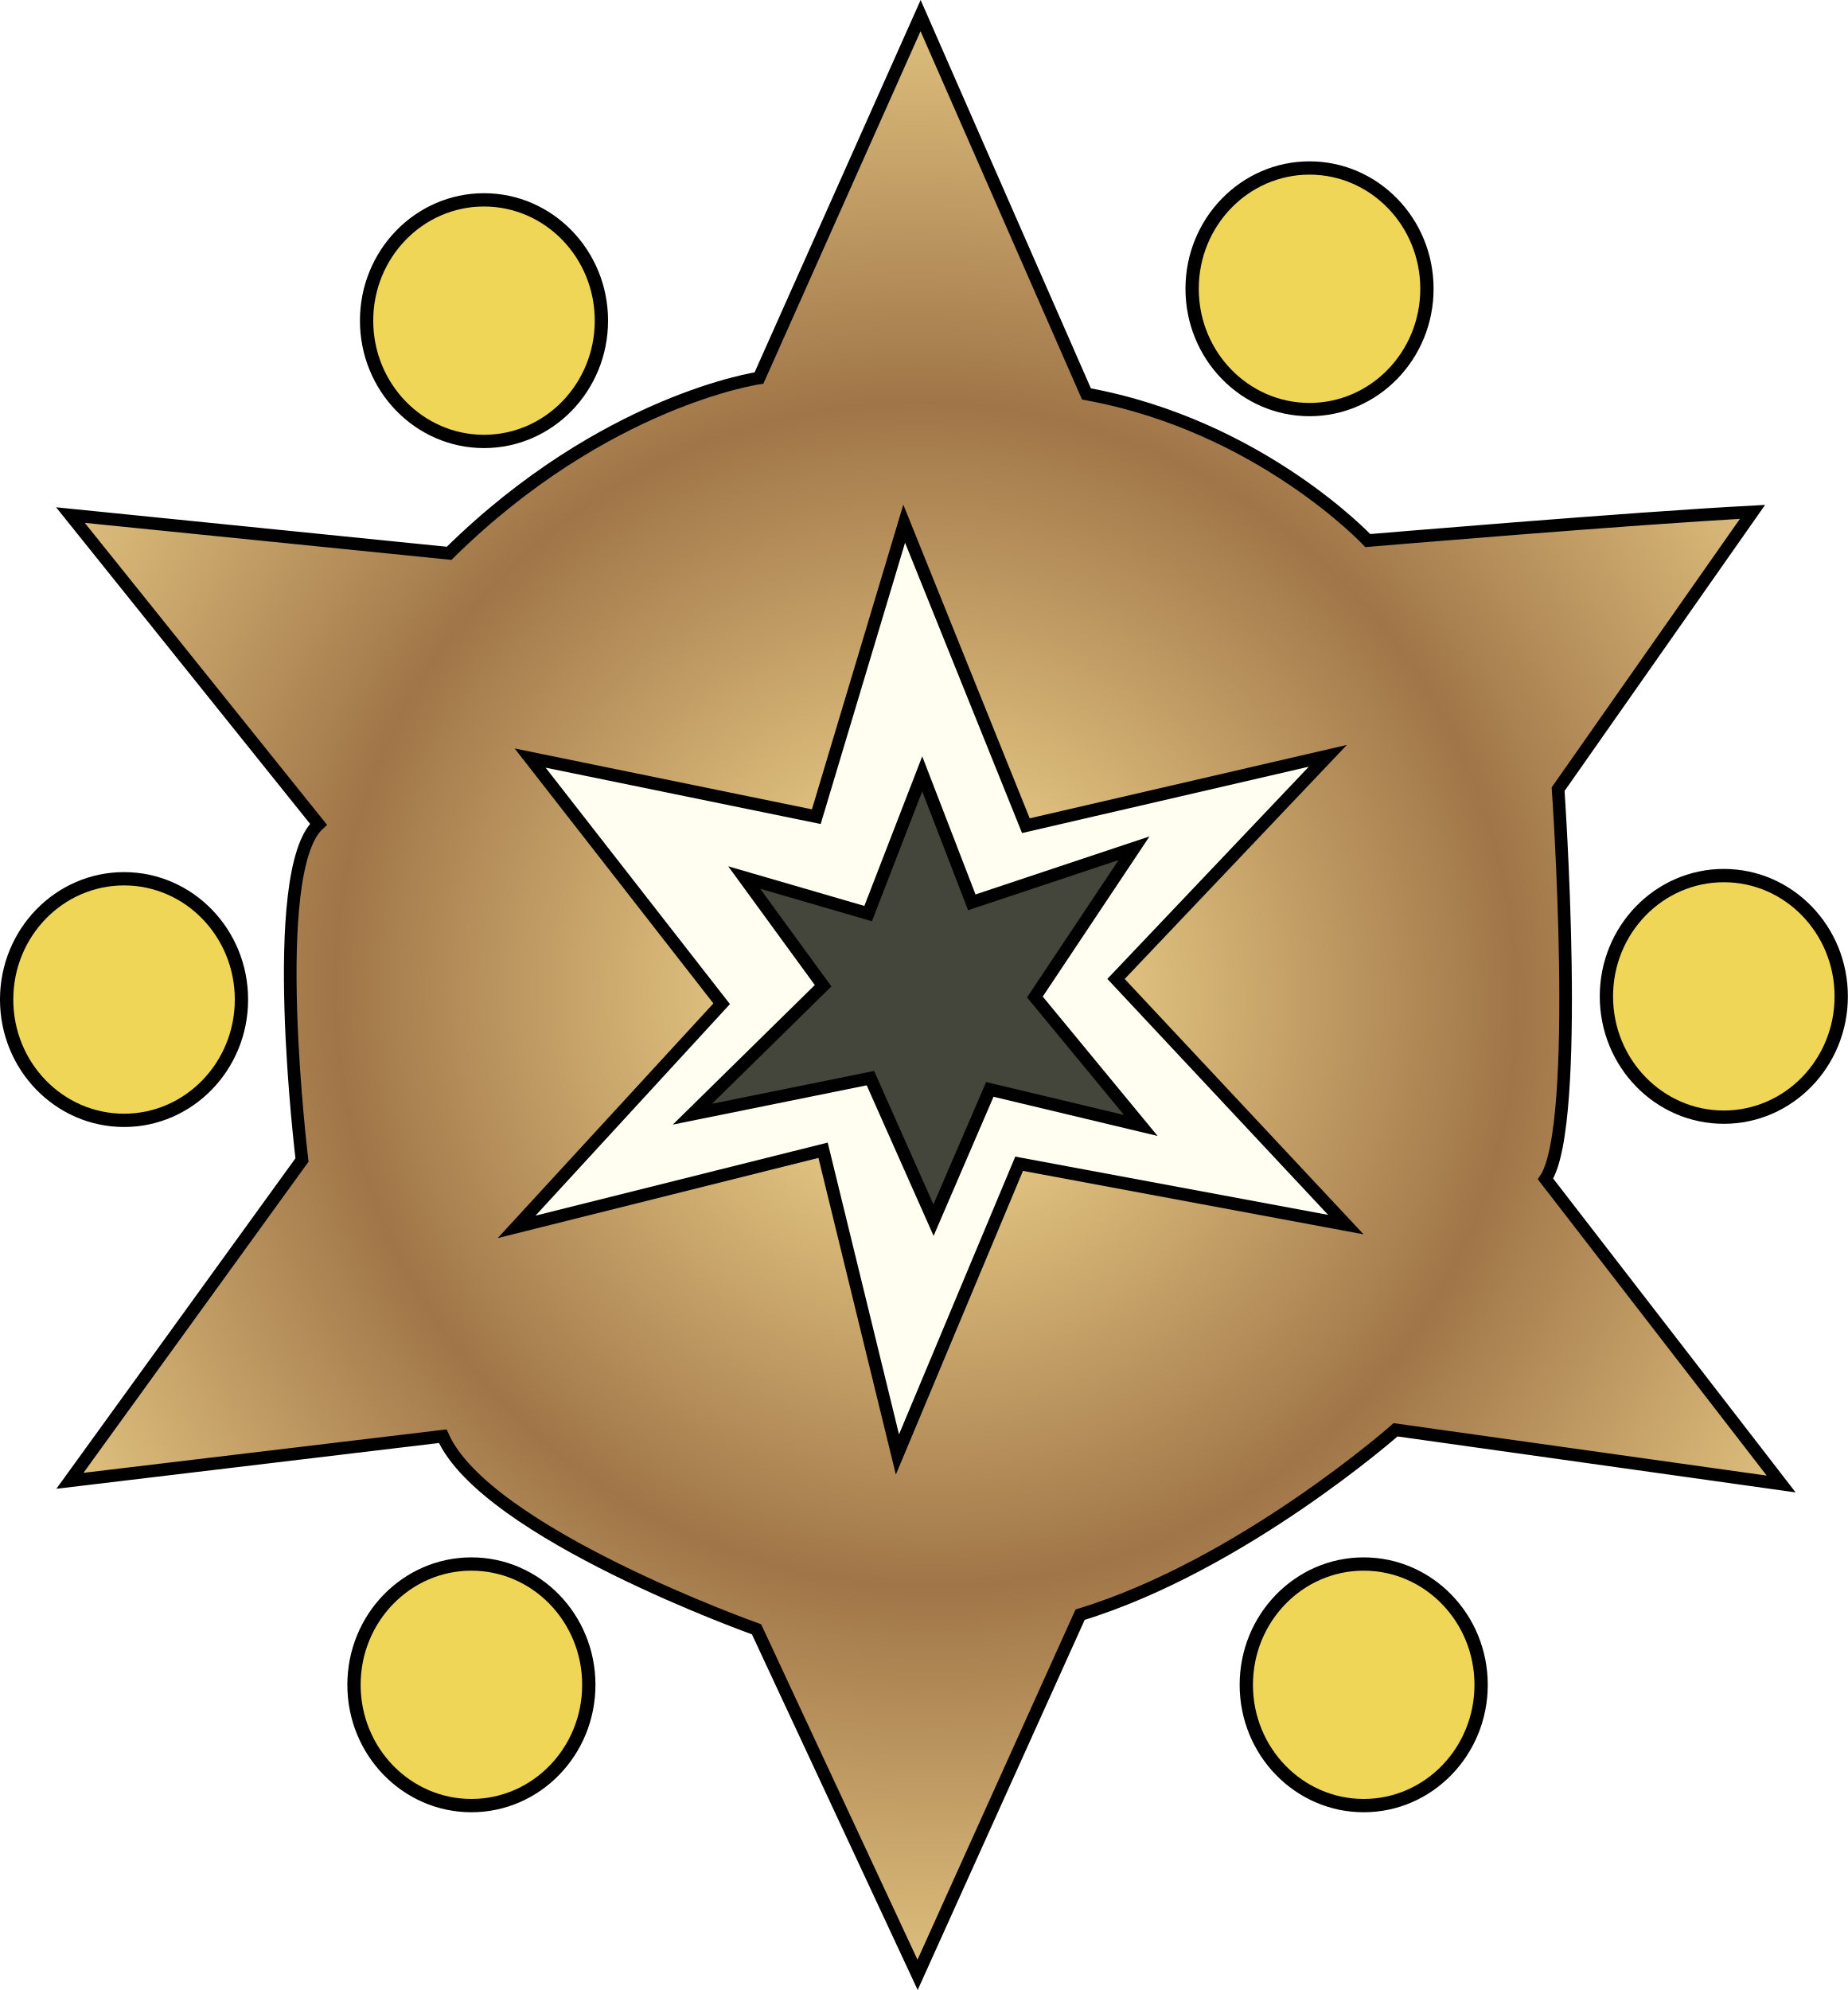
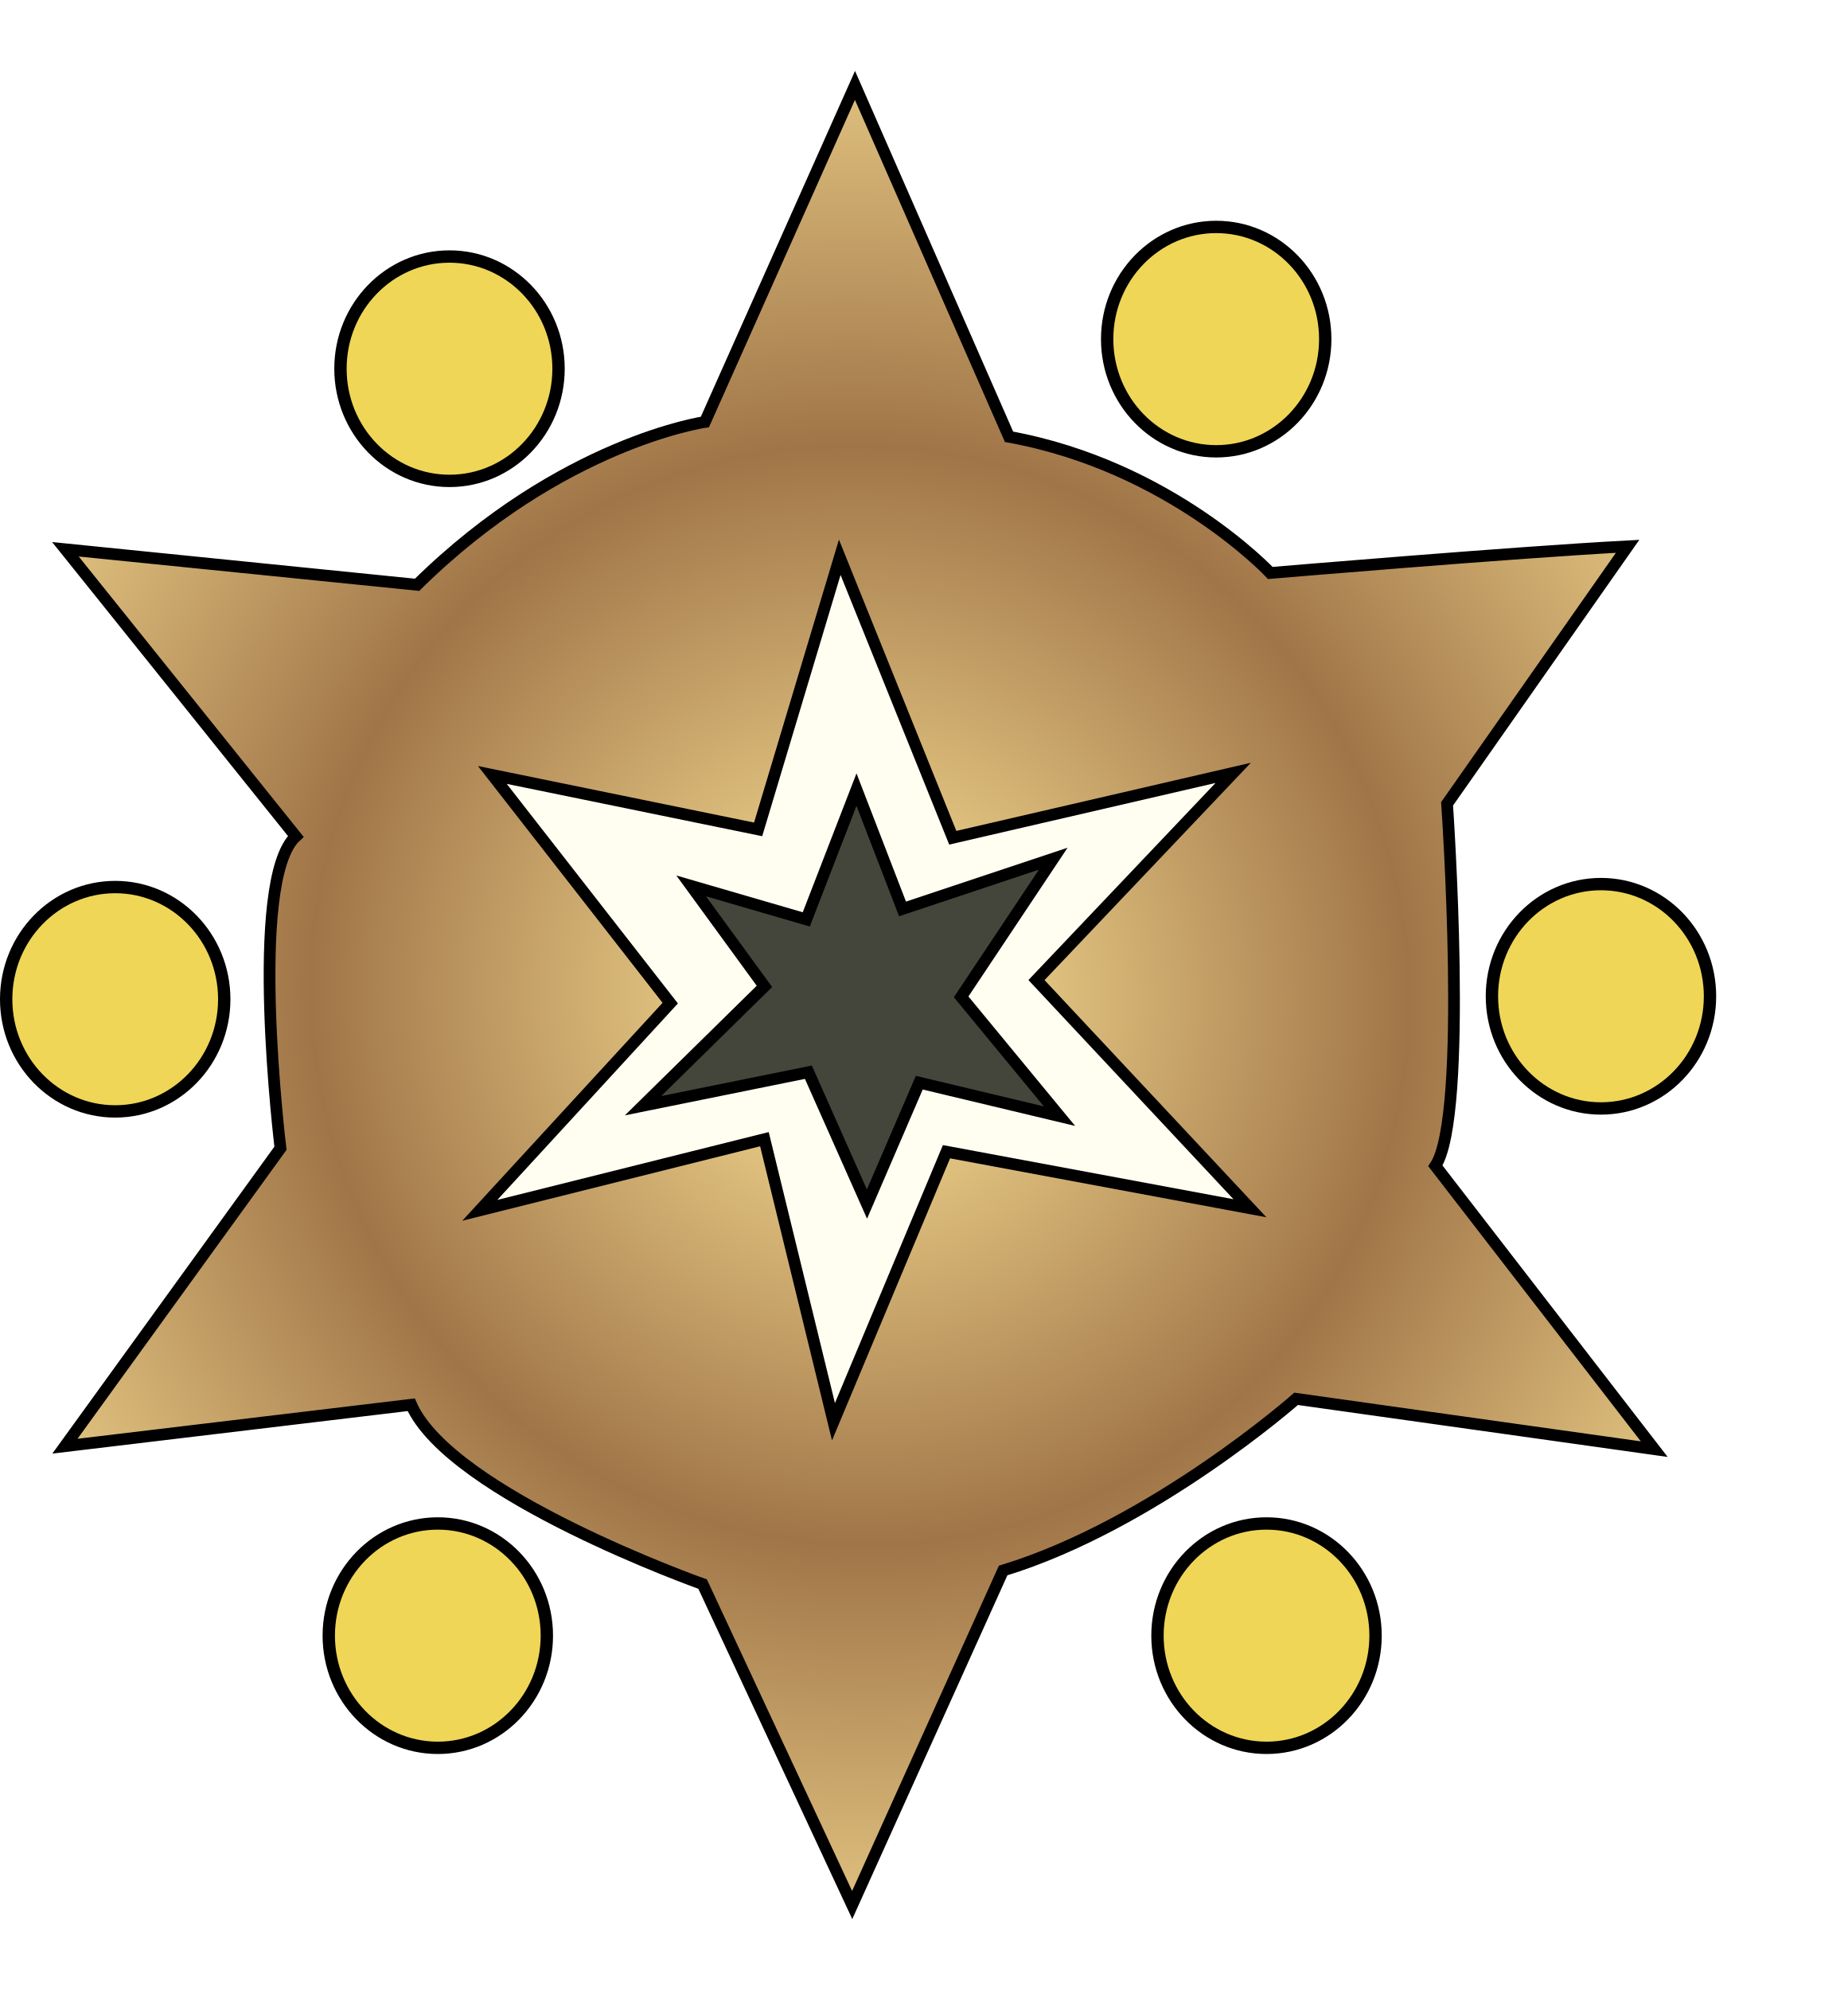
- <svg xmlns="http://www.w3.org/2000/svg" xmlns:xlink="http://www.w3.org/1999/xlink" width="92.873" height="100" id="svg3010" version="1.1">
+ <svg xmlns="http://www.w3.org/2000/svg" xmlns:xlink="http://www.w3.org/1999/xlink" width="92.873" height="100" id="svg3010" version="1.1" viewBox="0 0 100 100">
  <defs id="defs3012">
    <linearGradient id="linearGradient4213">
      <stop id="stop4201" offset="0" style="stop-color:#ffe79a;stop-opacity:1" />
      <stop id="stop4203" offset="1" style="stop-color:#a07548;stop-opacity:1" />
    </linearGradient>
    <radialGradient xlink:href="#linearGradient4213" id="radialGradient4217" cx="308.502" cy="247.92" fx="308.502" fy="247.92" r="68.926" gradientTransform="matrix(0.3200356,-0.2844919,0.2884026,0.3244349,111.4324,226.4164)" gradientUnits="userSpaceOnUse" spreadMethod="reflect" />
  </defs>
  <g id="layer1" transform="translate(-235.1314,-169.0841)" />
  <g id="layer4" style="display:inline" transform="translate(-235.1314,-169.0841)">
    <path style="fill:url(#radialGradient4217);fill-opacity:1;fill-rule:evenodd;stroke:#000000;stroke-width:0.634px;stroke-linecap:butt;stroke-linejoin:miter;stroke-opacity:1" d="m 238.671,194.967 19.032,1.922 c 7.815,-7.701 15.575,-8.809 15.575,-8.809 l 8.122,-18.212 8.337,19.013 c 8.721,1.586 14.14,7.368 14.14,7.368 0,0 13.249,-1.122 19.335,-1.442 l -9.77,13.934 c 0,0 1.179,16.869 -0.633,19.587 l 11.844,15.329 -19.38,-2.723 c 0,0 -7.702,6.798 -15.856,9.29 l -8.168,18.099 -8.094,-17.364 c 0,0 -13.619,-4.834 -15.771,-9.704 l -18.739,2.242 11.665,-16.122 c 0,0 -1.777,-14.494 0.828,-16.872 z" id="path4153" />
    <ellipse style="opacity:1;fill:#efd657;fill-opacity:1;stroke:#000000;stroke-width:0.668;stroke-linejoin:round;stroke-miterlimit:4;stroke-dasharray:none;stroke-opacity:1" id="path4221" cx="259.457" cy="185.197" rx="5.901" ry="6.07" />
    <ellipse style="opacity:1;fill:#efd657;fill-opacity:1;stroke:#000000;stroke-width:0.668;stroke-linejoin:round;stroke-miterlimit:4;stroke-dasharray:none;stroke-opacity:1" id="path4221-4" cx="300.948" cy="183.596" rx="5.901" ry="6.07" />
    <ellipse style="opacity:1;fill:#efd657;fill-opacity:1;stroke:#000000;stroke-width:0.668;stroke-linejoin:round;stroke-miterlimit:4;stroke-dasharray:none;stroke-opacity:1" id="path4221-6" cx="321.77" cy="219.153" rx="5.901" ry="6.07" />
    <ellipse style="opacity:1;fill:#efd657;fill-opacity:1;stroke:#000000;stroke-width:0.668;stroke-linejoin:round;stroke-miterlimit:4;stroke-dasharray:none;stroke-opacity:1" id="path4221-40" cx="303.671" cy="253.748" rx="5.901" ry="6.07" />
    <ellipse style="opacity:1;fill:#efd657;fill-opacity:1;stroke:#000000;stroke-width:0.668;stroke-linejoin:round;stroke-miterlimit:4;stroke-dasharray:none;stroke-opacity:1" id="path4221-7" cx="258.824" cy="253.748" rx="5.901" ry="6.07" />
    <ellipse style="opacity:1;fill:#efd657;fill-opacity:1;stroke:#000000;stroke-width:0.668;stroke-linejoin:round;stroke-miterlimit:4;stroke-dasharray:none;stroke-opacity:1" id="path4221-5" cx="241.366" cy="219.313" rx="5.901" ry="6.07" />
  </g>
  <g id="layer2" transform="translate(-235.1314,-169.0841)">
    <path style="fill:#fffef1;fill-opacity:1;fill-rule:evenodd;stroke:#000000;stroke-width:0.634px;stroke-linecap:butt;stroke-linejoin:miter;stroke-opacity:1" d="m 261.776,207.178 14.383,2.945 4.417,-14.723 6.116,15.176 15.176,-3.511 -10.646,11.212 11.552,12.345 -16.422,-3.058 -6.116,14.61 -3.737,-15.289 -15.403,3.851 10.306,-11.212 z" id="path4583" />
    <path style="fill:#44463b;fill-opacity:1;fill-rule:evenodd;stroke:#000000;stroke-width:0.634px;stroke-linecap:butt;stroke-linejoin:miter;stroke-opacity:1" d="m 272.535,213.181 6.229,1.812 2.718,-7.022 2.492,6.456 8.154,-2.718 -4.983,7.475 5.323,6.456 -7.588,-1.812 -2.831,6.569 -3.171,-7.135 -8.947,1.812 6.569,-6.456 z" id="path4585" />
  </g>
</svg>
